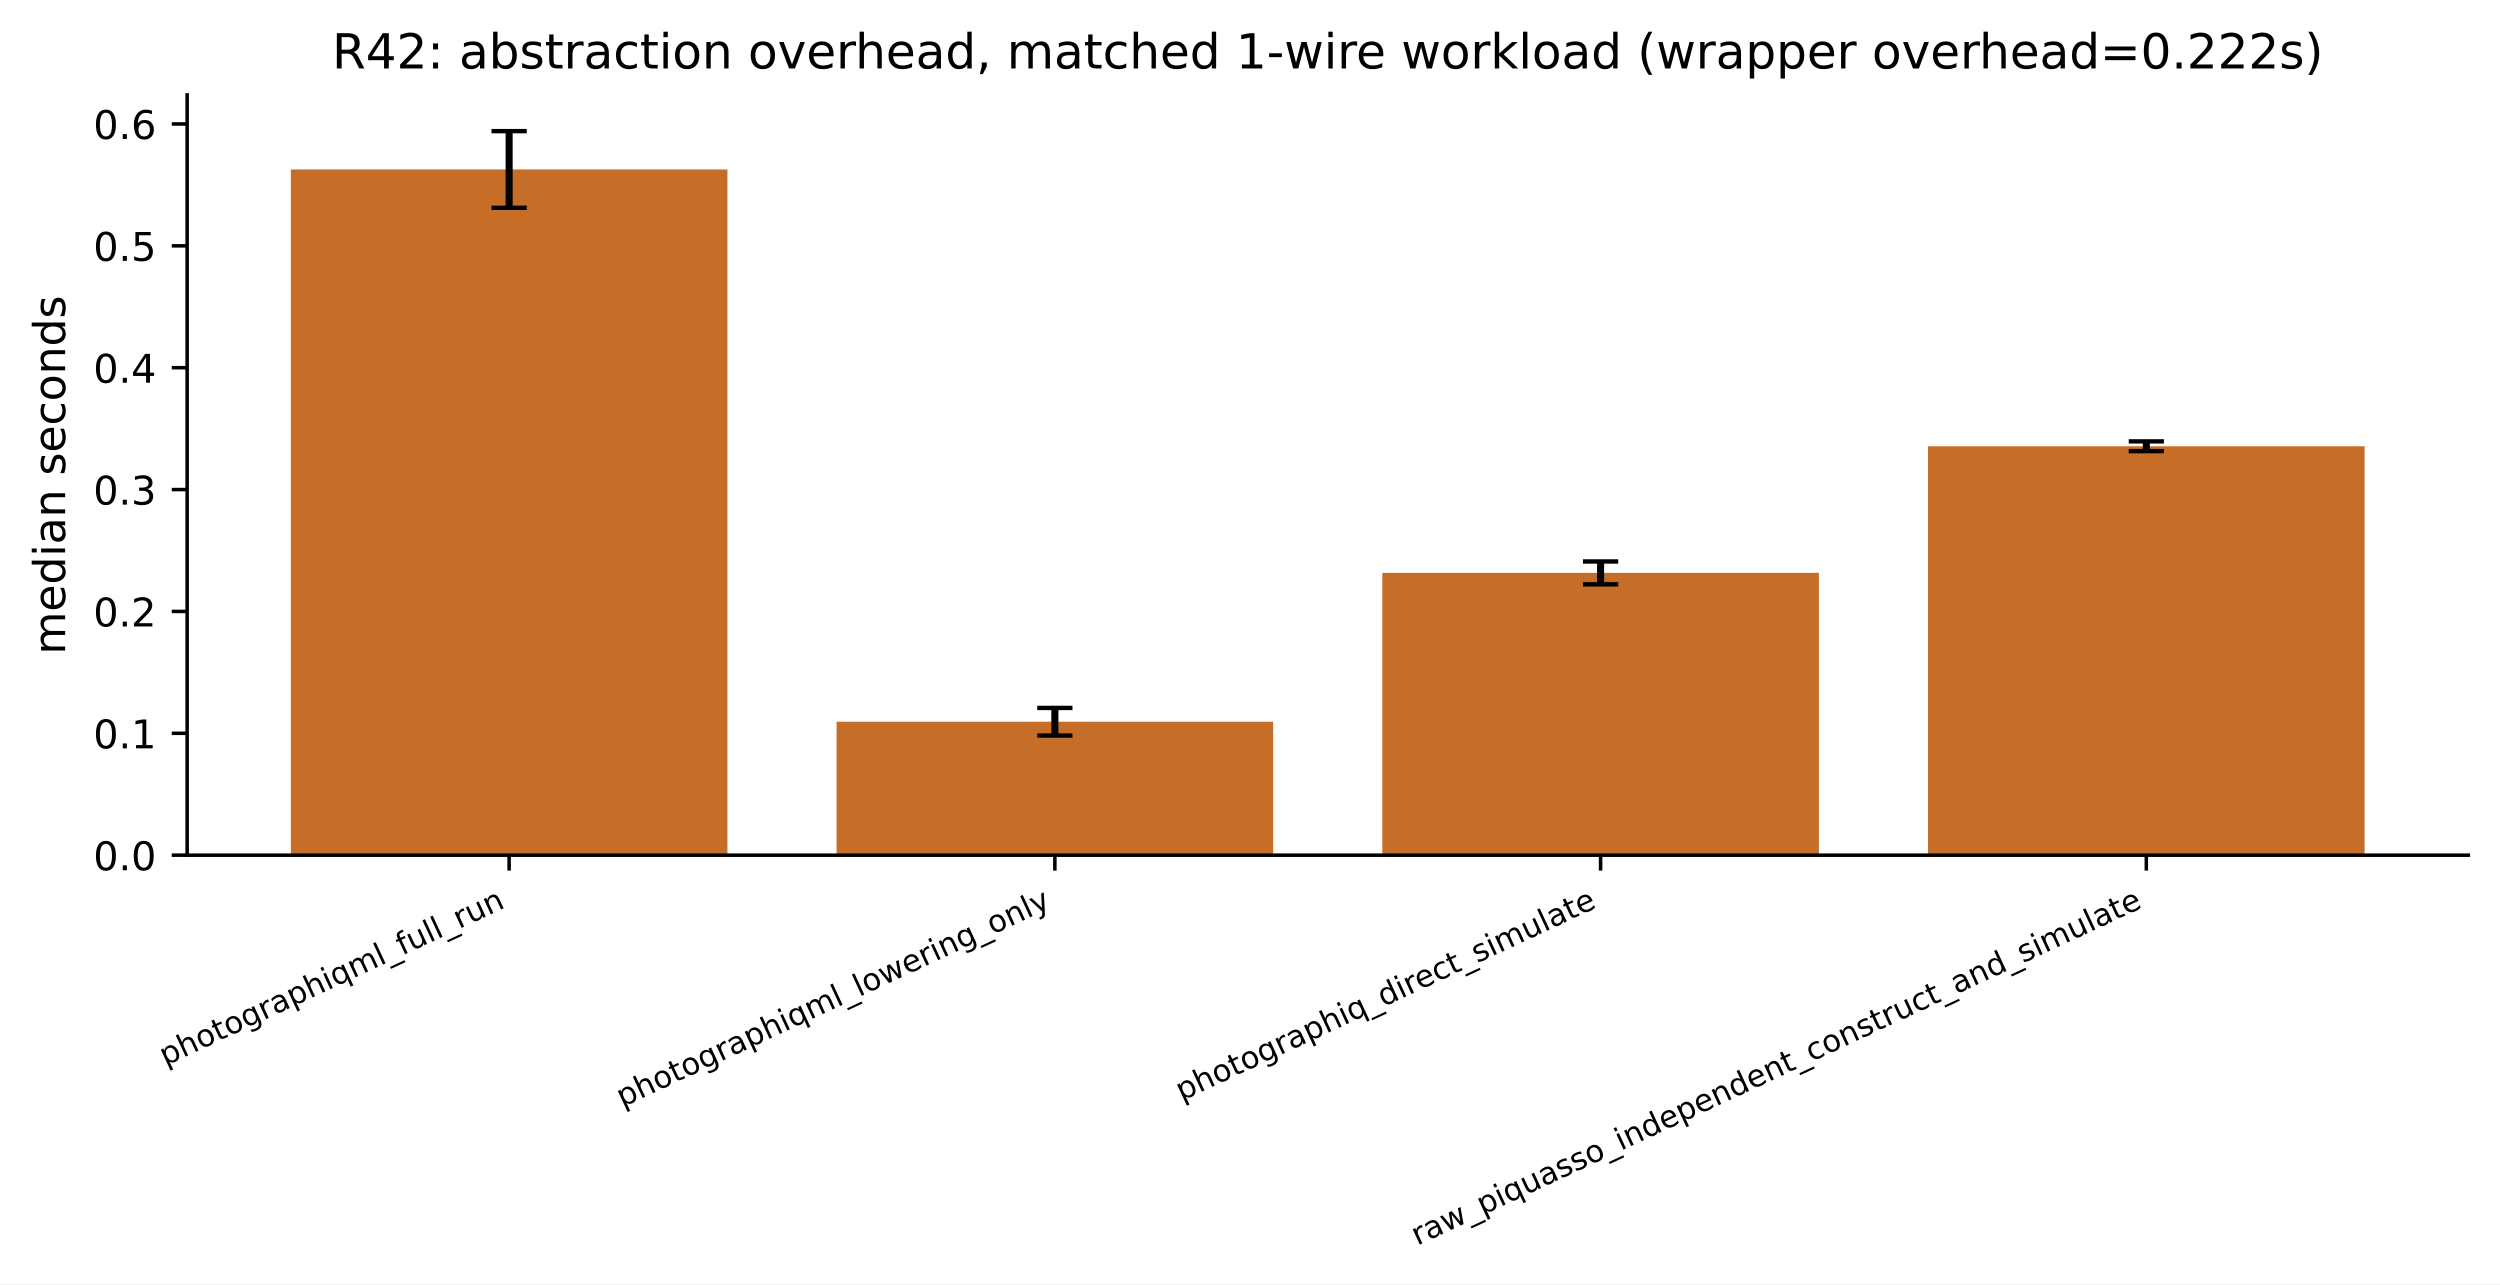
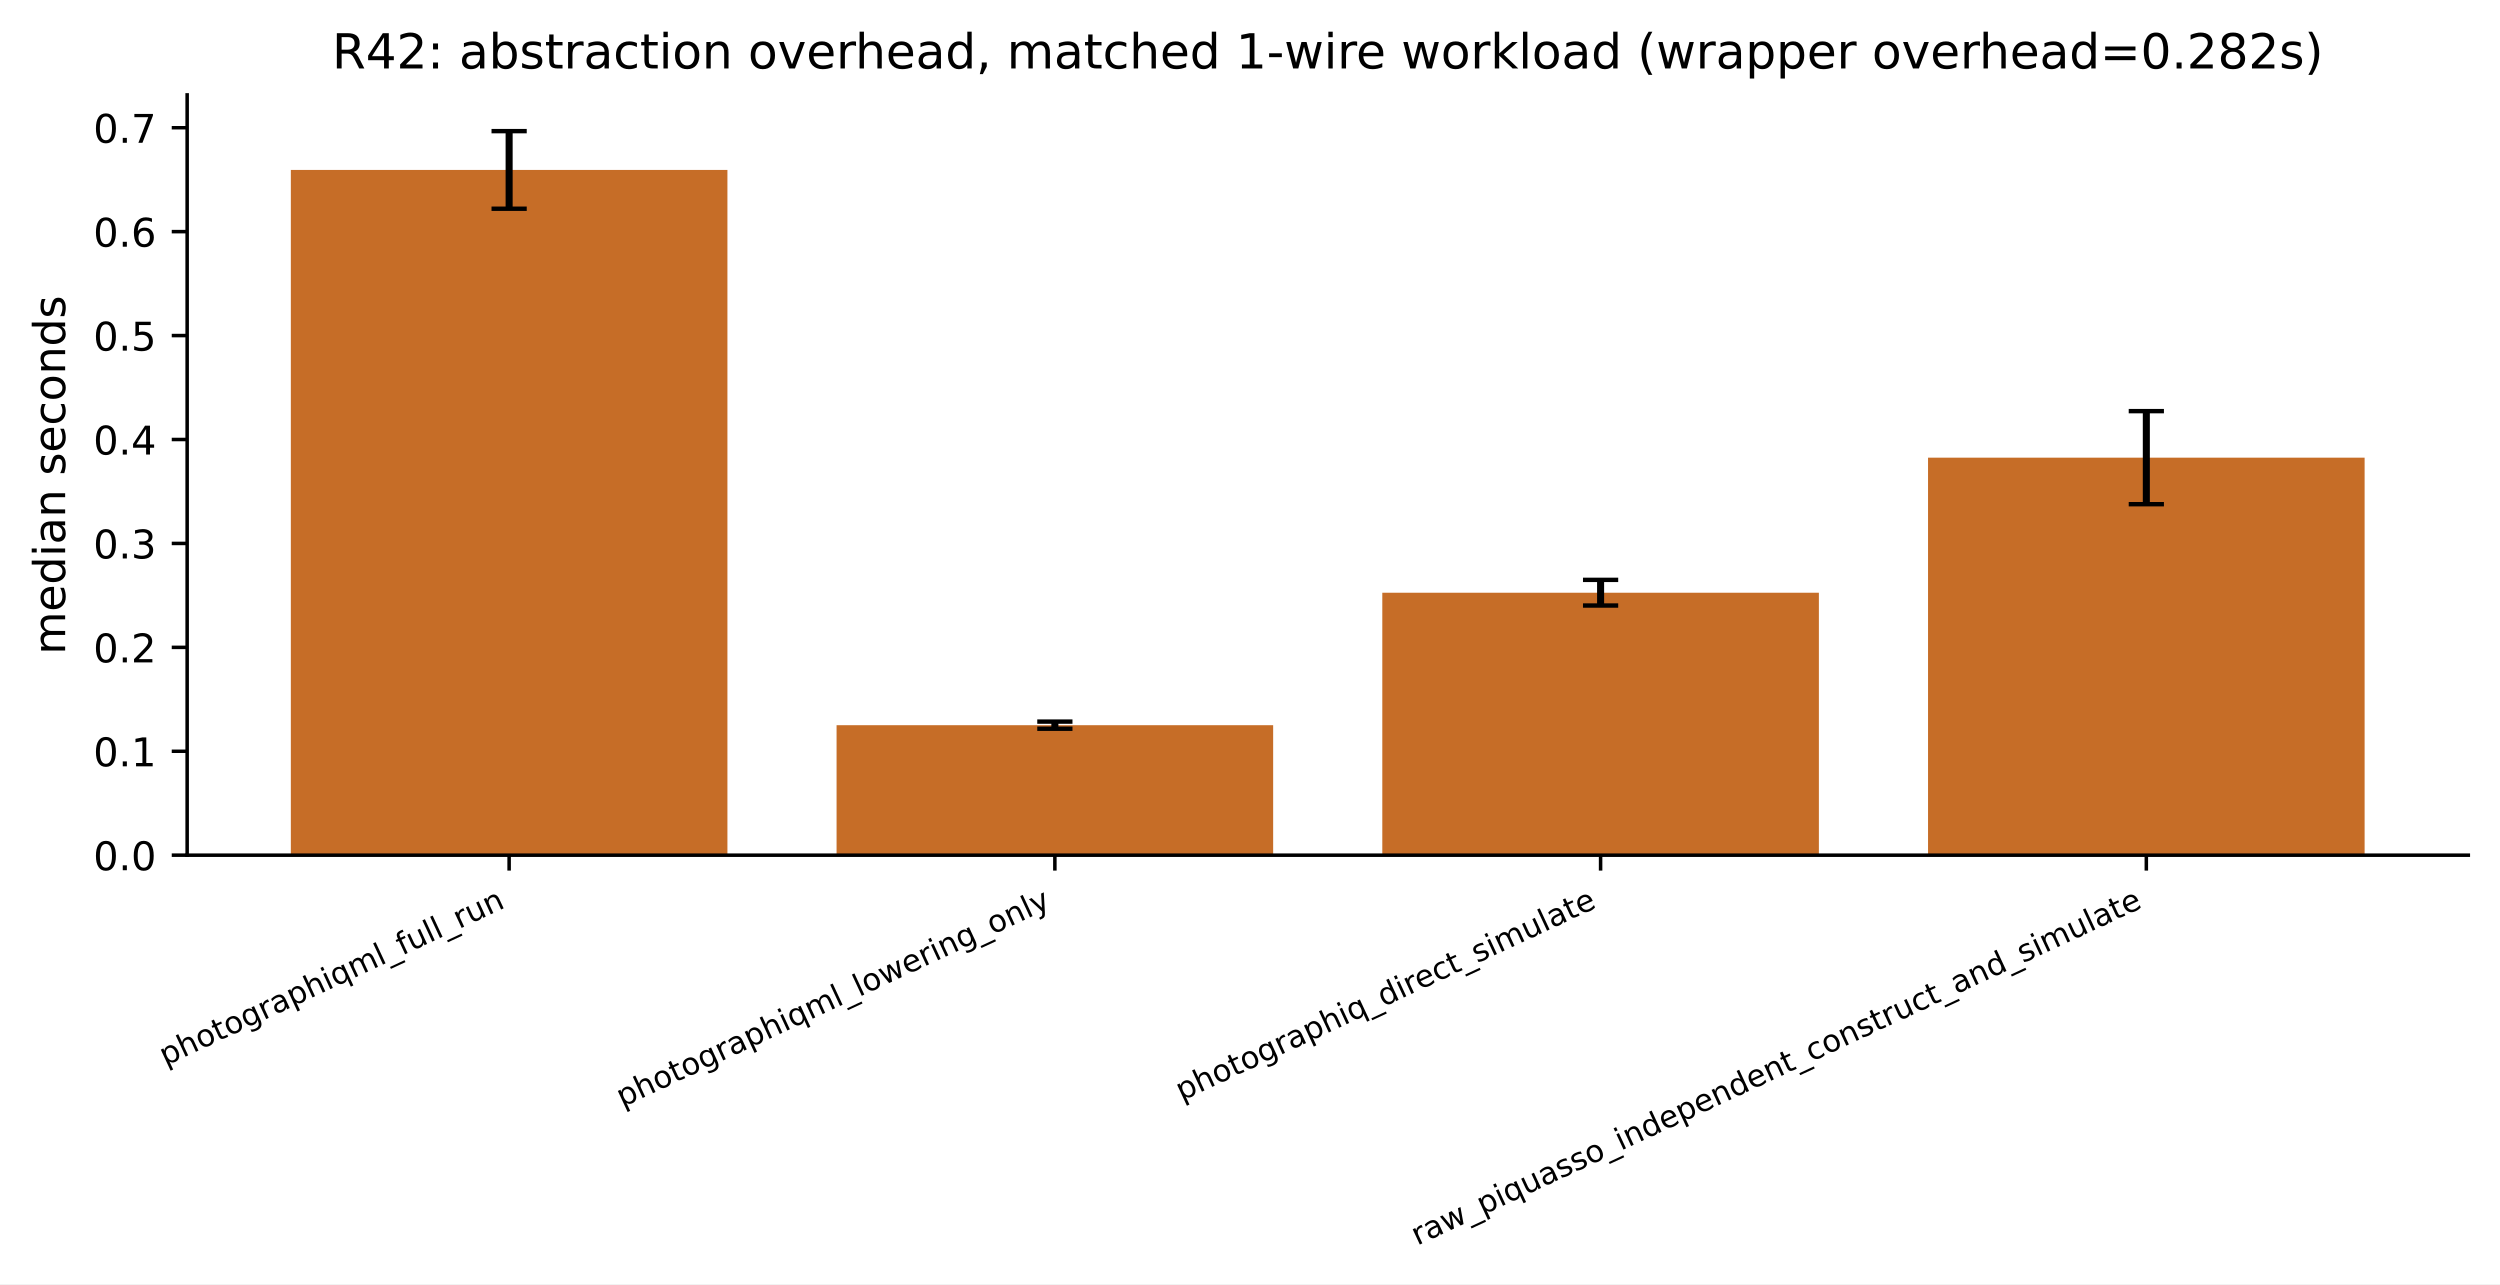
<svg xmlns="http://www.w3.org/2000/svg" xmlns:xlink="http://www.w3.org/1999/xlink" width="567.911pt" height="291.706pt" viewBox="0 0 567.911 291.706" version="1.1">
  <defs>
    <style type="text/css">*{stroke-linejoin: round; stroke-linecap: butt}</style>
  </defs>
  <g id="figure_1">
    <g id="patch_1">
      <path d="M 0 291.706  L 567.911 291.706  L 567.911 0  L 0 0  z " style="fill: #ffffff" />
    </g>
    <g id="axes_1">
      <g id="patch_2">
        <path d="M 42.514 194.268  L 560.711 194.268  L 560.711 21.558  L 42.514 21.558  z " style="fill: #ffffff" />
      </g>
      <g id="patch_3">
-         <path d="M 66.068 194.268  L 165.245 194.268  L 165.245 38.496  L 66.068 38.496  z " clip-path="url(#p915b43f96d)" style="fill: #c66d27" />
+         <path d="M 66.068 194.268  L 165.245 194.268  L 165.245 38.596  L 66.068 38.596  z " clip-path="url(#p6a45925ca5)" style="fill: #c66d27" />
      </g>
      <g id="patch_4">
-         <path d="M 190.039 194.268  L 289.215 194.268  L 289.215 163.952  L 190.039 163.952  z " clip-path="url(#p915b43f96d)" style="fill: #c66d27" />
+         <path d="M 190.039 194.268  L 289.215 194.268  L 289.215 164.736  L 190.039 164.736  z " clip-path="url(#p6a45925ca5)" style="fill: #c66d27" />
      </g>
      <g id="patch_5">
-         <path d="M 314.009 194.268  L 413.186 194.268  L 413.186 130.142  L 314.009 130.142  z " clip-path="url(#p915b43f96d)" style="fill: #c66d27" />
+         <path d="M 314.009 194.268  L 413.186 194.268  L 413.186 134.643  L 314.009 134.643  z " clip-path="url(#p6a45925ca5)" style="fill: #c66d27" />
      </g>
      <g id="patch_6">
-         <path d="M 437.98 194.268  L 537.157 194.268  L 537.157 101.376  L 437.98 101.376  z " clip-path="url(#p915b43f96d)" style="fill: #c66d27" />
+         <path d="M 437.98 194.268  L 537.157 194.268  L 537.157 103.967  L 437.98 103.967  z " clip-path="url(#p6a45925ca5)" style="fill: #c66d27" />
      </g>
      <g id="matplotlib.axis_1">
        <g id="xtick_1">
          <g id="line2d_1">
            <defs>
-               <path id="mba69246005" d="M 0 0  L 0 3.5  " style="stroke: #000000; stroke-width: 0.8" />
+               <path id="m16689166cb" d="M 0 0  L 0 3.5  " style="stroke: #000000; stroke-width: 0.8" />
            </defs>
            <g>
-               <use xlink:href="#mba69246005" x="115.656" y="194.268" style="stroke: #000000; stroke-width: 0.8" />
+               <use xlink:href="#m16689166cb" x="115.656" y="194.268" style="stroke: #000000; stroke-width: 0.8" />
            </g>
          </g>
          <g id="text_1">
            <g transform="translate(37.57074 242.1689) rotate(-25) scale(0.07 -0.07)">
              <defs>
                <path id="DejaVuSans-53" d="M 1159 525  L 1159 -1331  L 581 -1331  L 581 3500  L 1159 3500  L 1159 2969  Q 1341 3281 1617 3432  Q 1894 3584 2278 3584  Q 2916 3584 3314 3078  Q 3713 2572 3713 1747  Q 3713 922 3314 415  Q 2916 -91 2278 -91  Q 1894 -91 1617 61  Q 1341 213 1159 525  z M 3116 1747  Q 3116 2381 2855 2742  Q 2594 3103 2138 3103  Q 1681 3103 1420 2742  Q 1159 2381 1159 1747  Q 1159 1113 1420 752  Q 1681 391 2138 391  Q 2594 391 2855 752  Q 3116 1113 3116 1747  z " transform="scale(0.015625)" />
                <path id="DejaVuSans-4b" d="M 3513 2113  L 3513 0  L 2938 0  L 2938 2094  Q 2938 2591 2744 2837  Q 2550 3084 2163 3084  Q 1697 3084 1428 2787  Q 1159 2491 1159 1978  L 1159 0  L 581 0  L 581 4863  L 1159 4863  L 1159 2956  Q 1366 3272 1645 3428  Q 1925 3584 2291 3584  Q 2894 3584 3203 3211  Q 3513 2838 3513 2113  z " transform="scale(0.015625)" />
                <path id="DejaVuSans-52" d="M 1959 3097  Q 1497 3097 1228 2736  Q 959 2375 959 1747  Q 959 1119 1226 758  Q 1494 397 1959 397  Q 2419 397 2687 759  Q 2956 1122 2956 1747  Q 2956 2369 2687 2733  Q 2419 3097 1959 3097  z M 1959 3584  Q 2709 3584 3137 3096  Q 3566 2609 3566 1747  Q 3566 888 3137 398  Q 2709 -91 1959 -91  Q 1206 -91 779 398  Q 353 888 353 1747  Q 353 2609 779 3096  Q 1206 3584 1959 3584  z " transform="scale(0.015625)" />
                <path id="DejaVuSans-57" d="M 1172 4494  L 1172 3500  L 2356 3500  L 2356 3053  L 1172 3053  L 1172 1153  Q 1172 725 1289 603  Q 1406 481 1766 481  L 2356 481  L 2356 0  L 1766 0  Q 1100 0 847 248  Q 594 497 594 1153  L 594 3053  L 172 3053  L 172 3500  L 594 3500  L 594 4494  L 1172 4494  z " transform="scale(0.015625)" />
                <path id="DejaVuSans-4a" d="M 2906 1791  Q 2906 2416 2648 2759  Q 2391 3103 1925 3103  Q 1463 3103 1205 2759  Q 947 2416 947 1791  Q 947 1169 1205 825  Q 1463 481 1925 481  Q 2391 481 2648 825  Q 2906 1169 2906 1791  z M 3481 434  Q 3481 -459 3084 -895  Q 2688 -1331 1869 -1331  Q 1566 -1331 1297 -1286  Q 1028 -1241 775 -1147  L 775 -588  Q 1028 -725 1275 -790  Q 1522 -856 1778 -856  Q 2344 -856 2625 -561  Q 2906 -266 2906 331  L 2906 616  Q 2728 306 2450 153  Q 2172 0 1784 0  Q 1141 0 747 490  Q 353 981 353 1791  Q 353 2603 747 3093  Q 1141 3584 1784 3584  Q 2172 3584 2450 3431  Q 2728 3278 2906 2969  L 2906 3500  L 3481 3500  L 3481 434  z " transform="scale(0.015625)" />
                <path id="DejaVuSans-55" d="M 2631 2963  Q 2534 3019 2420 3045  Q 2306 3072 2169 3072  Q 1681 3072 1420 2755  Q 1159 2438 1159 1844  L 1159 0  L 581 0  L 581 3500  L 1159 3500  L 1159 2956  Q 1341 3275 1631 3429  Q 1922 3584 2338 3584  Q 2397 3584 2469 3576  Q 2541 3569 2628 3553  L 2631 2963  z " transform="scale(0.015625)" />
                <path id="DejaVuSans-44" d="M 2194 1759  Q 1497 1759 1228 1600  Q 959 1441 959 1056  Q 959 750 1161 570  Q 1363 391 1709 391  Q 2188 391 2477 730  Q 2766 1069 2766 1631  L 2766 1759  L 2194 1759  z M 3341 1997  L 3341 0  L 2766 0  L 2766 531  Q 2569 213 2275 61  Q 1981 -91 1556 -91  Q 1019 -91 701 211  Q 384 513 384 1019  Q 384 1609 779 1909  Q 1175 2209 1959 2209  L 2766 2209  L 2766 2266  Q 2766 2663 2505 2880  Q 2244 3097 1772 3097  Q 1472 3097 1187 3025  Q 903 2953 641 2809  L 641 3341  Q 956 3463 1253 3523  Q 1550 3584 1831 3584  Q 2591 3584 2966 3190  Q 3341 2797 3341 1997  z " transform="scale(0.015625)" />
                <path id="DejaVuSans-4c" d="M 603 3500  L 1178 3500  L 1178 0  L 603 0  L 603 3500  z M 603 4863  L 1178 4863  L 1178 4134  L 603 4134  L 603 4863  z " transform="scale(0.015625)" />
                <path id="DejaVuSans-54" d="M 947 1747  Q 947 1113 1208 752  Q 1469 391 1925 391  Q 2381 391 2643 752  Q 2906 1113 2906 1747  Q 2906 2381 2643 2742  Q 2381 3103 1925 3103  Q 1469 3103 1208 2742  Q 947 2381 947 1747  z M 2906 525  Q 2725 213 2448 61  Q 2172 -91 1784 -91  Q 1150 -91 751 415  Q 353 922 353 1747  Q 353 2572 751 3078  Q 1150 3584 1784 3584  Q 2172 3584 2448 3432  Q 2725 3281 2906 2969  L 2906 3500  L 3481 3500  L 3481 -1331  L 2906 -1331  L 2906 525  z " transform="scale(0.015625)" />
                <path id="DejaVuSans-50" d="M 3328 2828  Q 3544 3216 3844 3400  Q 4144 3584 4550 3584  Q 5097 3584 5394 3201  Q 5691 2819 5691 2113  L 5691 0  L 5113 0  L 5113 2094  Q 5113 2597 4934 2840  Q 4756 3084 4391 3084  Q 3944 3084 3684 2787  Q 3425 2491 3425 1978  L 3425 0  L 2847 0  L 2847 2094  Q 2847 2600 2669 2842  Q 2491 3084 2119 3084  Q 1678 3084 1418 2786  Q 1159 2488 1159 1978  L 1159 0  L 581 0  L 581 3500  L 1159 3500  L 1159 2956  Q 1356 3278 1631 3431  Q 1906 3584 2284 3584  Q 2666 3584 2933 3390  Q 3200 3197 3328 2828  z " transform="scale(0.015625)" />
                <path id="DejaVuSans-4f" d="M 603 4863  L 1178 4863  L 1178 0  L 603 0  L 603 4863  z " transform="scale(0.015625)" />
                <path id="DejaVuSans-42" d="M 3263 -1063  L 3263 -1509  L -63 -1509  L -63 -1063  L 3263 -1063  z " transform="scale(0.015625)" />
                <path id="DejaVuSans-49" d="M 2375 4863  L 2375 4384  L 1825 4384  Q 1516 4384 1395 4259  Q 1275 4134 1275 3809  L 1275 3500  L 2222 3500  L 2222 3053  L 1275 3053  L 1275 0  L 697 0  L 697 3053  L 147 3053  L 147 3500  L 697 3500  L 697 3744  Q 697 4328 969 4595  Q 1241 4863 1831 4863  L 2375 4863  z " transform="scale(0.015625)" />
                <path id="DejaVuSans-58" d="M 544 1381  L 544 3500  L 1119 3500  L 1119 1403  Q 1119 906 1312 657  Q 1506 409 1894 409  Q 2359 409 2629 706  Q 2900 1003 2900 1516  L 2900 3500  L 3475 3500  L 3475 0  L 2900 0  L 2900 538  Q 2691 219 2414 64  Q 2138 -91 1772 -91  Q 1169 -91 856 284  Q 544 659 544 1381  z M 1991 3584  L 1991 3584  z " transform="scale(0.015625)" />
                <path id="DejaVuSans-51" d="M 3513 2113  L 3513 0  L 2938 0  L 2938 2094  Q 2938 2591 2744 2837  Q 2550 3084 2163 3084  Q 1697 3084 1428 2787  Q 1159 2491 1159 1978  L 1159 0  L 581 0  L 581 3500  L 1159 3500  L 1159 2956  Q 1366 3272 1645 3428  Q 1925 3584 2291 3584  Q 2894 3584 3203 3211  Q 3513 2838 3513 2113  z " transform="scale(0.015625)" />
              </defs>
              <use xlink:href="#DejaVuSans-53" />
              <use xlink:href="#DejaVuSans-4b" transform="translate(63.48438 0)" />
              <use xlink:href="#DejaVuSans-52" transform="translate(126.8594 0)" />
              <use xlink:href="#DejaVuSans-57" transform="translate(188.0469 0)" />
              <use xlink:href="#DejaVuSans-52" transform="translate(227.25 0)" />
              <use xlink:href="#DejaVuSans-4a" transform="translate(288.4375 0)" />
              <use xlink:href="#DejaVuSans-55" transform="translate(351.9219 0)" />
              <use xlink:href="#DejaVuSans-44" transform="translate(393.0312 0)" />
              <use xlink:href="#DejaVuSans-53" transform="translate(454.3125 0)" />
              <use xlink:href="#DejaVuSans-4b" transform="translate(517.7969 0)" />
              <use xlink:href="#DejaVuSans-4c" transform="translate(581.1719 0)" />
              <use xlink:href="#DejaVuSans-54" transform="translate(608.9531 0)" />
              <use xlink:href="#DejaVuSans-50" transform="translate(672.4375 0)" />
              <use xlink:href="#DejaVuSans-4f" transform="translate(769.8438 0)" />
              <use xlink:href="#DejaVuSans-42" transform="translate(797.625 0)" />
              <use xlink:href="#DejaVuSans-49" transform="translate(847.625 0)" />
              <use xlink:href="#DejaVuSans-58" transform="translate(882.8281 0)" />
              <use xlink:href="#DejaVuSans-4f" transform="translate(946.2031 0)" />
              <use xlink:href="#DejaVuSans-4f" transform="translate(973.9844 0)" />
              <use xlink:href="#DejaVuSans-42" transform="translate(1001.766 0)" />
              <use xlink:href="#DejaVuSans-55" transform="translate(1051.766 0)" />
              <use xlink:href="#DejaVuSans-58" transform="translate(1092.875 0)" />
              <use xlink:href="#DejaVuSans-51" transform="translate(1156.25 0)" />
            </g>
          </g>
        </g>
        <g id="xtick_2">
          <g id="line2d_2">
            <g>
-               <use xlink:href="#mba69246005" x="239.627" y="194.268" style="stroke: #000000; stroke-width: 0.8" />
+               <use xlink:href="#m16689166cb" x="239.627" y="194.268" style="stroke: #000000; stroke-width: 0.8" />
            </g>
          </g>
          <g id="text_2">
            <g transform="translate(141.3948 251.5634) rotate(-25) scale(0.07 -0.07)">
              <defs>
                <path id="DejaVuSans-5a" d="M 269 3500  L 844 3500  L 1563 769  L 2278 3500  L 2956 3500  L 3675 769  L 4391 3500  L 4966 3500  L 4050 0  L 3372 0  L 2619 2869  L 1863 0  L 1184 0  L 269 3500  z " transform="scale(0.015625)" />
                <path id="DejaVuSans-48" d="M 3597 1894  L 3597 1613  L 953 1613  Q 991 1019 1311 708  Q 1631 397 2203 397  Q 2534 397 2845 478  Q 3156 559 3463 722  L 3463 178  Q 3153 47 2828 -22  Q 2503 -91 2169 -91  Q 1331 -91 842 396  Q 353 884 353 1716  Q 353 2575 817 3079  Q 1281 3584 2069 3584  Q 2775 3584 3186 3129  Q 3597 2675 3597 1894  z M 3022 2063  Q 3016 2534 2758 2815  Q 2500 3097 2075 3097  Q 1594 3097 1305 2825  Q 1016 2553 972 2059  L 3022 2063  z " transform="scale(0.015625)" />
                <path id="DejaVuSans-5c" d="M 2059 -325  Q 1816 -950 1584 -1140  Q 1353 -1331 966 -1331  L 506 -1331  L 506 -850  L 844 -850  Q 1081 -850 1212 -737  Q 1344 -625 1503 -206  L 1606 56  L 191 3500  L 800 3500  L 1894 763  L 2988 3500  L 3597 3500  L 2059 -325  z " transform="scale(0.015625)" />
              </defs>
              <use xlink:href="#DejaVuSans-53" />
              <use xlink:href="#DejaVuSans-4b" transform="translate(63.48438 0)" />
              <use xlink:href="#DejaVuSans-52" transform="translate(126.8594 0)" />
              <use xlink:href="#DejaVuSans-57" transform="translate(188.0469 0)" />
              <use xlink:href="#DejaVuSans-52" transform="translate(227.25 0)" />
              <use xlink:href="#DejaVuSans-4a" transform="translate(288.4375 0)" />
              <use xlink:href="#DejaVuSans-55" transform="translate(351.9219 0)" />
              <use xlink:href="#DejaVuSans-44" transform="translate(393.0312 0)" />
              <use xlink:href="#DejaVuSans-53" transform="translate(454.3125 0)" />
              <use xlink:href="#DejaVuSans-4b" transform="translate(517.7969 0)" />
              <use xlink:href="#DejaVuSans-4c" transform="translate(581.1719 0)" />
              <use xlink:href="#DejaVuSans-54" transform="translate(608.9531 0)" />
              <use xlink:href="#DejaVuSans-50" transform="translate(672.4375 0)" />
              <use xlink:href="#DejaVuSans-4f" transform="translate(769.8438 0)" />
              <use xlink:href="#DejaVuSans-42" transform="translate(797.625 0)" />
              <use xlink:href="#DejaVuSans-4f" transform="translate(847.625 0)" />
              <use xlink:href="#DejaVuSans-52" transform="translate(875.4062 0)" />
              <use xlink:href="#DejaVuSans-5a" transform="translate(936.5938 0)" />
              <use xlink:href="#DejaVuSans-48" transform="translate(1018.375 0)" />
              <use xlink:href="#DejaVuSans-55" transform="translate(1079.906 0)" />
              <use xlink:href="#DejaVuSans-4c" transform="translate(1121.016 0)" />
              <use xlink:href="#DejaVuSans-51" transform="translate(1148.797 0)" />
              <use xlink:href="#DejaVuSans-4a" transform="translate(1212.172 0)" />
              <use xlink:href="#DejaVuSans-42" transform="translate(1275.656 0)" />
              <use xlink:href="#DejaVuSans-52" transform="translate(1325.656 0)" />
              <use xlink:href="#DejaVuSans-51" transform="translate(1386.844 0)" />
              <use xlink:href="#DejaVuSans-4f" transform="translate(1450.219 0)" />
              <use xlink:href="#DejaVuSans-5c" transform="translate(1478 0)" />
            </g>
          </g>
        </g>
        <g id="xtick_3">
          <g id="line2d_3">
            <g>
-               <use xlink:href="#mba69246005" x="363.598" y="194.268" style="stroke: #000000; stroke-width: 0.8" />
+               <use xlink:href="#m16689166cb" x="363.598" y="194.268" style="stroke: #000000; stroke-width: 0.8" />
            </g>
          </g>
          <g id="text_3">
            <g transform="translate(268.4365 250.1314) rotate(-25) scale(0.07 -0.07)">
              <defs>
                <path id="DejaVuSans-47" d="M 2906 2969  L 2906 4863  L 3481 4863  L 3481 0  L 2906 0  L 2906 525  Q 2725 213 2448 61  Q 2172 -91 1784 -91  Q 1150 -91 751 415  Q 353 922 353 1747  Q 353 2572 751 3078  Q 1150 3584 1784 3584  Q 2172 3584 2448 3432  Q 2725 3281 2906 2969  z M 947 1747  Q 947 1113 1208 752  Q 1469 391 1925 391  Q 2381 391 2643 752  Q 2906 1113 2906 1747  Q 2906 2381 2643 2742  Q 2381 3103 1925 3103  Q 1469 3103 1208 2742  Q 947 2381 947 1747  z " transform="scale(0.015625)" />
                <path id="DejaVuSans-46" d="M 3122 3366  L 3122 2828  Q 2878 2963 2633 3030  Q 2388 3097 2138 3097  Q 1578 3097 1268 2742  Q 959 2388 959 1747  Q 959 1106 1268 751  Q 1578 397 2138 397  Q 2388 397 2633 464  Q 2878 531 3122 666  L 3122 134  Q 2881 22 2623 -34  Q 2366 -91 2075 -91  Q 1284 -91 818 406  Q 353 903 353 1747  Q 353 2603 823 3093  Q 1294 3584 2113 3584  Q 2378 3584 2631 3529  Q 2884 3475 3122 3366  z " transform="scale(0.015625)" />
                <path id="DejaVuSans-56" d="M 2834 3397  L 2834 2853  Q 2591 2978 2328 3040  Q 2066 3103 1784 3103  Q 1356 3103 1142 2972  Q 928 2841 928 2578  Q 928 2378 1081 2264  Q 1234 2150 1697 2047  L 1894 2003  Q 2506 1872 2764 1633  Q 3022 1394 3022 966  Q 3022 478 2636 193  Q 2250 -91 1575 -91  Q 1294 -91 989 -36  Q 684 19 347 128  L 347 722  Q 666 556 975 473  Q 1284 391 1588 391  Q 1994 391 2212 530  Q 2431 669 2431 922  Q 2431 1156 2273 1281  Q 2116 1406 1581 1522  L 1381 1569  Q 847 1681 609 1914  Q 372 2147 372 2553  Q 372 3047 722 3315  Q 1072 3584 1716 3584  Q 2034 3584 2315 3537  Q 2597 3491 2834 3397  z " transform="scale(0.015625)" />
              </defs>
              <use xlink:href="#DejaVuSans-53" />
              <use xlink:href="#DejaVuSans-4b" transform="translate(63.48438 0)" />
              <use xlink:href="#DejaVuSans-52" transform="translate(126.8594 0)" />
              <use xlink:href="#DejaVuSans-57" transform="translate(188.0469 0)" />
              <use xlink:href="#DejaVuSans-52" transform="translate(227.25 0)" />
              <use xlink:href="#DejaVuSans-4a" transform="translate(288.4375 0)" />
              <use xlink:href="#DejaVuSans-55" transform="translate(351.9219 0)" />
              <use xlink:href="#DejaVuSans-44" transform="translate(393.0312 0)" />
              <use xlink:href="#DejaVuSans-53" transform="translate(454.3125 0)" />
              <use xlink:href="#DejaVuSans-4b" transform="translate(517.7969 0)" />
              <use xlink:href="#DejaVuSans-4c" transform="translate(581.1719 0)" />
              <use xlink:href="#DejaVuSans-54" transform="translate(608.9531 0)" />
              <use xlink:href="#DejaVuSans-42" transform="translate(672.4375 0)" />
              <use xlink:href="#DejaVuSans-47" transform="translate(722.4375 0)" />
              <use xlink:href="#DejaVuSans-4c" transform="translate(785.9219 0)" />
              <use xlink:href="#DejaVuSans-55" transform="translate(813.7031 0)" />
              <use xlink:href="#DejaVuSans-48" transform="translate(852.6094 0)" />
              <use xlink:href="#DejaVuSans-46" transform="translate(914.1406 0)" />
              <use xlink:href="#DejaVuSans-57" transform="translate(969.125 0)" />
              <use xlink:href="#DejaVuSans-42" transform="translate(1008.328 0)" />
              <use xlink:href="#DejaVuSans-56" transform="translate(1058.328 0)" />
              <use xlink:href="#DejaVuSans-4c" transform="translate(1110.422 0)" />
              <use xlink:href="#DejaVuSans-50" transform="translate(1138.203 0)" />
              <use xlink:href="#DejaVuSans-58" transform="translate(1235.609 0)" />
              <use xlink:href="#DejaVuSans-4f" transform="translate(1298.984 0)" />
              <use xlink:href="#DejaVuSans-44" transform="translate(1326.766 0)" />
              <use xlink:href="#DejaVuSans-57" transform="translate(1388.047 0)" />
              <use xlink:href="#DejaVuSans-48" transform="translate(1427.25 0)" />
            </g>
          </g>
        </g>
        <g id="xtick_4">
          <g id="line2d_4">
            <g>
-               <use xlink:href="#mba69246005" x="487.569" y="194.268" style="stroke: #000000; stroke-width: 0.8" />
+               <use xlink:href="#m16689166cb" x="487.569" y="194.268" style="stroke: #000000; stroke-width: 0.8" />
            </g>
          </g>
          <g id="text_4">
            <g transform="translate(321.9594 282.9818) rotate(-25) scale(0.07 -0.07)">
              <use xlink:href="#DejaVuSans-55" />
              <use xlink:href="#DejaVuSans-44" transform="translate(41.10938 0)" />
              <use xlink:href="#DejaVuSans-5a" transform="translate(102.3906 0)" />
              <use xlink:href="#DejaVuSans-42" transform="translate(184.1719 0)" />
              <use xlink:href="#DejaVuSans-53" transform="translate(234.1719 0)" />
              <use xlink:href="#DejaVuSans-4c" transform="translate(297.6562 0)" />
              <use xlink:href="#DejaVuSans-54" transform="translate(325.4375 0)" />
              <use xlink:href="#DejaVuSans-58" transform="translate(388.9219 0)" />
              <use xlink:href="#DejaVuSans-44" transform="translate(452.2969 0)" />
              <use xlink:href="#DejaVuSans-56" transform="translate(513.5781 0)" />
              <use xlink:href="#DejaVuSans-56" transform="translate(565.6719 0)" />
              <use xlink:href="#DejaVuSans-52" transform="translate(617.7656 0)" />
              <use xlink:href="#DejaVuSans-42" transform="translate(678.9531 0)" />
              <use xlink:href="#DejaVuSans-4c" transform="translate(728.9531 0)" />
              <use xlink:href="#DejaVuSans-51" transform="translate(756.7344 0)" />
              <use xlink:href="#DejaVuSans-47" transform="translate(820.1094 0)" />
              <use xlink:href="#DejaVuSans-48" transform="translate(883.5938 0)" />
              <use xlink:href="#DejaVuSans-53" transform="translate(945.125 0)" />
              <use xlink:href="#DejaVuSans-48" transform="translate(1008.609 0)" />
              <use xlink:href="#DejaVuSans-51" transform="translate(1070.141 0)" />
              <use xlink:href="#DejaVuSans-47" transform="translate(1133.516 0)" />
              <use xlink:href="#DejaVuSans-48" transform="translate(1197 0)" />
              <use xlink:href="#DejaVuSans-51" transform="translate(1258.531 0)" />
              <use xlink:href="#DejaVuSans-57" transform="translate(1321.906 0)" />
              <use xlink:href="#DejaVuSans-42" transform="translate(1361.109 0)" />
              <use xlink:href="#DejaVuSans-46" transform="translate(1411.109 0)" />
              <use xlink:href="#DejaVuSans-52" transform="translate(1466.094 0)" />
              <use xlink:href="#DejaVuSans-51" transform="translate(1527.281 0)" />
              <use xlink:href="#DejaVuSans-56" transform="translate(1590.656 0)" />
              <use xlink:href="#DejaVuSans-57" transform="translate(1642.75 0)" />
              <use xlink:href="#DejaVuSans-55" transform="translate(1681.953 0)" />
              <use xlink:href="#DejaVuSans-58" transform="translate(1723.062 0)" />
              <use xlink:href="#DejaVuSans-46" transform="translate(1786.438 0)" />
              <use xlink:href="#DejaVuSans-57" transform="translate(1841.422 0)" />
              <use xlink:href="#DejaVuSans-42" transform="translate(1880.625 0)" />
              <use xlink:href="#DejaVuSans-44" transform="translate(1930.625 0)" />
              <use xlink:href="#DejaVuSans-51" transform="translate(1991.906 0)" />
              <use xlink:href="#DejaVuSans-47" transform="translate(2055.281 0)" />
              <use xlink:href="#DejaVuSans-42" transform="translate(2118.766 0)" />
              <use xlink:href="#DejaVuSans-56" transform="translate(2168.766 0)" />
              <use xlink:href="#DejaVuSans-4c" transform="translate(2220.859 0)" />
              <use xlink:href="#DejaVuSans-50" transform="translate(2248.641 0)" />
              <use xlink:href="#DejaVuSans-58" transform="translate(2346.047 0)" />
              <use xlink:href="#DejaVuSans-4f" transform="translate(2409.422 0)" />
              <use xlink:href="#DejaVuSans-44" transform="translate(2437.203 0)" />
              <use xlink:href="#DejaVuSans-57" transform="translate(2498.484 0)" />
              <use xlink:href="#DejaVuSans-48" transform="translate(2537.688 0)" />
            </g>
          </g>
        </g>
      </g>
      <g id="matplotlib.axis_2">
        <g id="ytick_1">
          <g id="line2d_5">
            <defs>
-               <path id="m4e6709862b" d="M 0 0  L -3.5 0  " style="stroke: #000000; stroke-width: 0.8" />
+               <path id="m2beb431090" d="M 0 0  L -3.5 0  " style="stroke: #000000; stroke-width: 0.8" />
            </defs>
            <g>
-               <use xlink:href="#m4e6709862b" x="42.514" y="194.268" style="stroke: #000000; stroke-width: 0.8" />
+               <use xlink:href="#m2beb431090" x="42.514" y="194.268" style="stroke: #000000; stroke-width: 0.8" />
            </g>
          </g>
          <g id="text_5">
            <g transform="translate(21.20078 197.6867) scale(0.09 -0.09)">
              <defs>
                <path id="DejaVuSans-13" d="M 2034 4250  Q 1547 4250 1301 3770  Q 1056 3291 1056 2328  Q 1056 1369 1301 889  Q 1547 409 2034 409  Q 2525 409 2770 889  Q 3016 1369 3016 2328  Q 3016 3291 2770 3770  Q 2525 4250 2034 4250  z M 2034 4750  Q 2819 4750 3233 4129  Q 3647 3509 3647 2328  Q 3647 1150 3233 529  Q 2819 -91 2034 -91  Q 1250 -91 836 529  Q 422 1150 422 2328  Q 422 3509 836 4129  Q 1250 4750 2034 4750  z " transform="scale(0.015625)" />
                <path id="DejaVuSans-11" d="M 684 794  L 1344 794  L 1344 0  L 684 0  L 684 794  z " transform="scale(0.015625)" />
              </defs>
              <use xlink:href="#DejaVuSans-13" />
              <use xlink:href="#DejaVuSans-11" transform="translate(63.625 0)" />
              <use xlink:href="#DejaVuSans-13" transform="translate(95.40625 0)" />
            </g>
          </g>
        </g>
        <g id="ytick_2">
          <g id="line2d_6">
            <g>
-               <use xlink:href="#m4e6709862b" x="42.514" y="166.583" style="stroke: #000000; stroke-width: 0.8" />
+               <use xlink:href="#m2beb431090" x="42.514" y="170.661" style="stroke: #000000; stroke-width: 0.8" />
            </g>
          </g>
          <g id="text_6">
-             <g transform="translate(21.20078 170.0018) scale(0.09 -0.09)">
+             <g transform="translate(21.20078 174.0795) scale(0.09 -0.09)">
              <defs>
                <path id="DejaVuSans-14" d="M 794 531  L 1825 531  L 1825 4091  L 703 3866  L 703 4441  L 1819 4666  L 2450 4666  L 2450 531  L 3481 531  L 3481 0  L 794 0  L 794 531  z " transform="scale(0.015625)" />
              </defs>
              <use xlink:href="#DejaVuSans-13" />
              <use xlink:href="#DejaVuSans-11" transform="translate(63.625 0)" />
              <use xlink:href="#DejaVuSans-14" transform="translate(95.40625 0)" />
            </g>
          </g>
        </g>
        <g id="ytick_3">
          <g id="line2d_7">
            <g>
-               <use xlink:href="#m4e6709862b" x="42.514" y="138.898" style="stroke: #000000; stroke-width: 0.8" />
+               <use xlink:href="#m2beb431090" x="42.514" y="147.053" style="stroke: #000000; stroke-width: 0.8" />
            </g>
          </g>
          <g id="text_7">
-             <g transform="translate(21.20078 142.3168) scale(0.09 -0.09)">
+             <g transform="translate(21.20078 150.4722) scale(0.09 -0.09)">
              <defs>
                <path id="DejaVuSans-15" d="M 1228 531  L 3431 531  L 3431 0  L 469 0  L 469 531  Q 828 903 1448 1529  Q 2069 2156 2228 2338  Q 2531 2678 2651 2914  Q 2772 3150 2772 3378  Q 2772 3750 2511 3984  Q 2250 4219 1831 4219  Q 1534 4219 1204 4116  Q 875 4013 500 3803  L 500 4441  Q 881 4594 1212 4672  Q 1544 4750 1819 4750  Q 2544 4750 2975 4387  Q 3406 4025 3406 3419  Q 3406 3131 3298 2873  Q 3191 2616 2906 2266  Q 2828 2175 2409 1742  Q 1991 1309 1228 531  z " transform="scale(0.015625)" />
              </defs>
              <use xlink:href="#DejaVuSans-13" />
              <use xlink:href="#DejaVuSans-11" transform="translate(63.625 0)" />
              <use xlink:href="#DejaVuSans-15" transform="translate(95.40625 0)" />
            </g>
          </g>
        </g>
        <g id="ytick_4">
          <g id="line2d_8">
            <g>
-               <use xlink:href="#m4e6709862b" x="42.514" y="111.213" style="stroke: #000000; stroke-width: 0.8" />
+               <use xlink:href="#m2beb431090" x="42.514" y="123.446" style="stroke: #000000; stroke-width: 0.8" />
            </g>
          </g>
          <g id="text_8">
-             <g transform="translate(21.20078 114.6319) scale(0.09 -0.09)">
+             <g transform="translate(21.20078 126.8649) scale(0.09 -0.09)">
              <defs>
                <path id="DejaVuSans-16" d="M 2597 2516  Q 3050 2419 3304 2112  Q 3559 1806 3559 1356  Q 3559 666 3084 287  Q 2609 -91 1734 -91  Q 1441 -91 1130 -33  Q 819 25 488 141  L 488 750  Q 750 597 1062 519  Q 1375 441 1716 441  Q 2309 441 2620 675  Q 2931 909 2931 1356  Q 2931 1769 2642 2001  Q 2353 2234 1838 2234  L 1294 2234  L 1294 2753  L 1863 2753  Q 2328 2753 2575 2939  Q 2822 3125 2822 3475  Q 2822 3834 2567 4026  Q 2313 4219 1838 4219  Q 1578 4219 1281 4162  Q 984 4106 628 3988  L 628 4550  Q 988 4650 1302 4700  Q 1616 4750 1894 4750  Q 2613 4750 3031 4423  Q 3450 4097 3450 3541  Q 3450 3153 3228 2886  Q 3006 2619 2597 2516  z " transform="scale(0.015625)" />
              </defs>
              <use xlink:href="#DejaVuSans-13" />
              <use xlink:href="#DejaVuSans-11" transform="translate(63.625 0)" />
              <use xlink:href="#DejaVuSans-16" transform="translate(95.40625 0)" />
            </g>
          </g>
        </g>
        <g id="ytick_5">
          <g id="line2d_9">
            <g>
-               <use xlink:href="#m4e6709862b" x="42.514" y="83.528" style="stroke: #000000; stroke-width: 0.8" />
+               <use xlink:href="#m2beb431090" x="42.514" y="99.839" style="stroke: #000000; stroke-width: 0.8" />
            </g>
          </g>
          <g id="text_9">
-             <g transform="translate(21.20078 86.94693) scale(0.09 -0.09)">
+             <g transform="translate(21.20078 103.2577) scale(0.09 -0.09)">
              <defs>
                <path id="DejaVuSans-17" d="M 2419 4116  L 825 1625  L 2419 1625  L 2419 4116  z M 2253 4666  L 3047 4666  L 3047 1625  L 3713 1625  L 3713 1100  L 3047 1100  L 3047 0  L 2419 0  L 2419 1100  L 313 1100  L 313 1709  L 2253 4666  z " transform="scale(0.015625)" />
              </defs>
              <use xlink:href="#DejaVuSans-13" />
              <use xlink:href="#DejaVuSans-11" transform="translate(63.625 0)" />
              <use xlink:href="#DejaVuSans-17" transform="translate(95.40625 0)" />
            </g>
          </g>
        </g>
        <g id="ytick_6">
          <g id="line2d_10">
            <g>
-               <use xlink:href="#m4e6709862b" x="42.514" y="55.843" style="stroke: #000000; stroke-width: 0.8" />
+               <use xlink:href="#m2beb431090" x="42.514" y="76.231" style="stroke: #000000; stroke-width: 0.8" />
            </g>
          </g>
          <g id="text_10">
-             <g transform="translate(21.20078 59.26197) scale(0.09 -0.09)">
+             <g transform="translate(21.20078 79.65041) scale(0.09 -0.09)">
              <defs>
                <path id="DejaVuSans-18" d="M 691 4666  L 3169 4666  L 3169 4134  L 1269 4134  L 1269 2991  Q 1406 3038 1543 3061  Q 1681 3084 1819 3084  Q 2600 3084 3056 2656  Q 3513 2228 3513 1497  Q 3513 744 3044 326  Q 2575 -91 1722 -91  Q 1428 -91 1123 -41  Q 819 9 494 109  L 494 744  Q 775 591 1075 516  Q 1375 441 1709 441  Q 2250 441 2565 725  Q 2881 1009 2881 1497  Q 2881 1984 2565 2268  Q 2250 2553 1709 2553  Q 1456 2553 1204 2497  Q 953 2441 691 2322  L 691 4666  z " transform="scale(0.015625)" />
              </defs>
              <use xlink:href="#DejaVuSans-13" />
              <use xlink:href="#DejaVuSans-11" transform="translate(63.625 0)" />
              <use xlink:href="#DejaVuSans-18" transform="translate(95.40625 0)" />
            </g>
          </g>
        </g>
        <g id="ytick_7">
          <g id="line2d_11">
            <g>
-               <use xlink:href="#m4e6709862b" x="42.514" y="28.158" style="stroke: #000000; stroke-width: 0.8" />
+               <use xlink:href="#m2beb431090" x="42.514" y="52.624" style="stroke: #000000; stroke-width: 0.8" />
            </g>
          </g>
          <g id="text_11">
-             <g transform="translate(21.20078 31.57702) scale(0.09 -0.09)">
+             <g transform="translate(21.20078 56.04314) scale(0.09 -0.09)">
              <defs>
                <path id="DejaVuSans-19" d="M 2113 2584  Q 1688 2584 1439 2293  Q 1191 2003 1191 1497  Q 1191 994 1439 701  Q 1688 409 2113 409  Q 2538 409 2786 701  Q 3034 994 3034 1497  Q 3034 2003 2786 2293  Q 2538 2584 2113 2584  z M 3366 4563  L 3366 3988  Q 3128 4100 2886 4159  Q 2644 4219 2406 4219  Q 1781 4219 1451 3797  Q 1122 3375 1075 2522  Q 1259 2794 1537 2939  Q 1816 3084 2150 3084  Q 2853 3084 3261 2657  Q 3669 2231 3669 1497  Q 3669 778 3244 343  Q 2819 -91 2113 -91  Q 1303 -91 875 529  Q 447 1150 447 2328  Q 447 3434 972 4092  Q 1497 4750 2381 4750  Q 2619 4750 2861 4703  Q 3103 4656 3366 4563  z " transform="scale(0.015625)" />
              </defs>
              <use xlink:href="#DejaVuSans-13" />
              <use xlink:href="#DejaVuSans-11" transform="translate(63.625 0)" />
              <use xlink:href="#DejaVuSans-19" transform="translate(95.40625 0)" />
            </g>
          </g>
        </g>
-         <g id="text_12">
+         <g id="ytick_8">
+           <g id="line2d_12">
+             <g>
+               <use xlink:href="#m2beb431090" x="42.514" y="29.017" style="stroke: #000000; stroke-width: 0.8" />
+             </g>
+           </g>
+           <g id="text_12">
+             <g transform="translate(21.20078 32.43587) scale(0.09 -0.09)">
+               <defs>
+                 <path id="DejaVuSans-1a" d="M 525 4666  L 3525 4666  L 3525 4397  L 1831 0  L 1172 0  L 2766 4134  L 525 4134  L 525 4666  z " transform="scale(0.015625)" />
+               </defs>
+               <use xlink:href="#DejaVuSans-13" />
+               <use xlink:href="#DejaVuSans-11" transform="translate(63.625 0)" />
+               <use xlink:href="#DejaVuSans-1a" transform="translate(95.40625 0)" />
+             </g>
+           </g>
+         </g>
+         <g id="text_13">
          <g transform="translate(14.79844 148.6826) rotate(-90) scale(0.1 -0.1)">
            <defs>
              <path id="DejaVuSans-3" transform="scale(0.015625)" />
            </defs>
            <use xlink:href="#DejaVuSans-50" />
            <use xlink:href="#DejaVuSans-48" transform="translate(97.40625 0)" />
            <use xlink:href="#DejaVuSans-47" transform="translate(158.9375 0)" />
            <use xlink:href="#DejaVuSans-4c" transform="translate(222.4219 0)" />
            <use xlink:href="#DejaVuSans-44" transform="translate(250.2031 0)" />
            <use xlink:href="#DejaVuSans-51" transform="translate(311.4844 0)" />
            <use xlink:href="#DejaVuSans-3" transform="translate(374.8594 0)" />
            <use xlink:href="#DejaVuSans-56" transform="translate(406.6406 0)" />
            <use xlink:href="#DejaVuSans-48" transform="translate(458.7344 0)" />
            <use xlink:href="#DejaVuSans-46" transform="translate(520.2656 0)" />
            <use xlink:href="#DejaVuSans-52" transform="translate(575.25 0)" />
            <use xlink:href="#DejaVuSans-51" transform="translate(636.4375 0)" />
            <use xlink:href="#DejaVuSans-47" transform="translate(699.8125 0)" />
            <use xlink:href="#DejaVuSans-56" transform="translate(763.2969 0)" />
          </g>
        </g>
      </g>
      <g id="LineCollection_1">
-         <path d="M 115.656 47.21  L 115.656 29.783  " clip-path="url(#p915b43f96d)" style="fill: none; stroke: #000000; stroke-width: 1.6" />
-         <path d="M 239.627 167.09  L 239.627 160.814  " clip-path="url(#p915b43f96d)" style="fill: none; stroke: #000000; stroke-width: 1.6" />
-         <path d="M 363.598 132.737  L 363.598 127.548  " clip-path="url(#p915b43f96d)" style="fill: none; stroke: #000000; stroke-width: 1.6" />
-         <path d="M 487.569 102.488  L 487.569 100.263  " clip-path="url(#p915b43f96d)" style="fill: none; stroke: #000000; stroke-width: 1.6" />
-       </g>
-       <g id="line2d_12">
+         <path d="M 115.656 47.41  L 115.656 29.783  " clip-path="url(#p6a45925ca5)" style="fill: none; stroke: #000000; stroke-width: 1.6" />
+         <path d="M 239.627 165.546  L 239.627 163.927  " clip-path="url(#p6a45925ca5)" style="fill: none; stroke: #000000; stroke-width: 1.6" />
+         <path d="M 363.598 137.56  L 363.598 131.726  " clip-path="url(#p6a45925ca5)" style="fill: none; stroke: #000000; stroke-width: 1.6" />
+         <path d="M 487.569 114.539  L 487.569 93.395  " clip-path="url(#p6a45925ca5)" style="fill: none; stroke: #000000; stroke-width: 1.6" />
+       </g>
+       <g id="line2d_13">
        <defs>
-           <path id="mba24cb2f55" d="M 4 0  L -4 -0  " style="stroke: #000000" />
+           <path id="ma1e143fe8f" d="M 4 0  L -4 -0  " style="stroke: #000000" />
        </defs>
-         <g clip-path="url(#p915b43f96d)">
-           <use xlink:href="#mba24cb2f55" x="115.656" y="47.21" style="fill: #1f77b4; stroke: #000000" />
-           <use xlink:href="#mba24cb2f55" x="239.627" y="167.09" style="fill: #1f77b4; stroke: #000000" />
-           <use xlink:href="#mba24cb2f55" x="363.598" y="132.737" style="fill: #1f77b4; stroke: #000000" />
-           <use xlink:href="#mba24cb2f55" x="487.569" y="102.488" style="fill: #1f77b4; stroke: #000000" />
-         </g>
-       </g>
-       <g id="line2d_13">
-         <g clip-path="url(#p915b43f96d)">
-           <use xlink:href="#mba24cb2f55" x="115.656" y="29.783" style="fill: #1f77b4; stroke: #000000" />
-           <use xlink:href="#mba24cb2f55" x="239.627" y="160.814" style="fill: #1f77b4; stroke: #000000" />
-           <use xlink:href="#mba24cb2f55" x="363.598" y="127.548" style="fill: #1f77b4; stroke: #000000" />
-           <use xlink:href="#mba24cb2f55" x="487.569" y="100.263" style="fill: #1f77b4; stroke: #000000" />
+         <g clip-path="url(#p6a45925ca5)">
+           <use xlink:href="#ma1e143fe8f" x="115.656" y="47.41" style="fill: #1f77b4; stroke: #000000" />
+           <use xlink:href="#ma1e143fe8f" x="239.627" y="165.546" style="fill: #1f77b4; stroke: #000000" />
+           <use xlink:href="#ma1e143fe8f" x="363.598" y="137.56" style="fill: #1f77b4; stroke: #000000" />
+           <use xlink:href="#ma1e143fe8f" x="487.569" y="114.539" style="fill: #1f77b4; stroke: #000000" />
+         </g>
+       </g>
+       <g id="line2d_14">
+         <g clip-path="url(#p6a45925ca5)">
+           <use xlink:href="#ma1e143fe8f" x="115.656" y="29.783" style="fill: #1f77b4; stroke: #000000" />
+           <use xlink:href="#ma1e143fe8f" x="239.627" y="163.927" style="fill: #1f77b4; stroke: #000000" />
+           <use xlink:href="#ma1e143fe8f" x="363.598" y="131.726" style="fill: #1f77b4; stroke: #000000" />
+           <use xlink:href="#ma1e143fe8f" x="487.569" y="93.395" style="fill: #1f77b4; stroke: #000000" />
        </g>
      </g>
      <g id="patch_7">
        <path d="M 42.514 194.268  L 42.514 21.558  " style="fill: none; stroke: #000000; stroke-width: 0.8; stroke-linejoin: miter; stroke-linecap: square" />
      </g>
      <g id="patch_8">
        <path d="M 42.514 194.268  L 560.711 194.268  " style="fill: none; stroke: #000000; stroke-width: 0.8; stroke-linejoin: miter; stroke-linecap: square" />
      </g>
-       <g id="text_13">
+       <g id="text_14">
        <g transform="translate(75.44125 15.55828) scale(0.11 -0.11)">
          <defs>
            <path id="DejaVuSans-35" d="M 2841 2188  Q 3044 2119 3236 1894  Q 3428 1669 3622 1275  L 4263 0  L 3584 0  L 2988 1197  Q 2756 1666 2539 1819  Q 2322 1972 1947 1972  L 1259 1972  L 1259 0  L 628 0  L 628 4666  L 2053 4666  Q 2853 4666 3247 4331  Q 3641 3997 3641 3322  Q 3641 2881 3436 2590  Q 3231 2300 2841 2188  z M 1259 4147  L 1259 2491  L 2053 2491  Q 2509 2491 2742 2702  Q 2975 2913 2975 3322  Q 2975 3731 2742 3939  Q 2509 4147 2053 4147  L 1259 4147  z " transform="scale(0.015625)" />
            <path id="DejaVuSans-1d" d="M 750 794  L 1409 794  L 1409 0  L 750 0  L 750 794  z M 750 3309  L 1409 3309  L 1409 2516  L 750 2516  L 750 3309  z " transform="scale(0.015625)" />
            <path id="DejaVuSans-45" d="M 3116 1747  Q 3116 2381 2855 2742  Q 2594 3103 2138 3103  Q 1681 3103 1420 2742  Q 1159 2381 1159 1747  Q 1159 1113 1420 752  Q 1681 391 2138 391  Q 2594 391 2855 752  Q 3116 1113 3116 1747  z M 1159 2969  Q 1341 3281 1617 3432  Q 1894 3584 2278 3584  Q 2916 3584 3314 3078  Q 3713 2572 3713 1747  Q 3713 922 3314 415  Q 2916 -91 2278 -91  Q 1894 -91 1617 61  Q 1341 213 1159 525  L 1159 0  L 581 0  L 581 4863  L 1159 4863  L 1159 2969  z " transform="scale(0.015625)" />
            <path id="DejaVuSans-59" d="M 191 3500  L 800 3500  L 1894 563  L 2988 3500  L 3597 3500  L 2284 0  L 1503 0  L 191 3500  z " transform="scale(0.015625)" />
            <path id="DejaVuSans-f" d="M 750 794  L 1409 794  L 1409 256  L 897 -744  L 494 -744  L 750 256  L 750 794  z " transform="scale(0.015625)" />
            <path id="DejaVuSans-10" d="M 313 2009  L 1997 2009  L 1997 1497  L 313 1497  L 313 2009  z " transform="scale(0.015625)" />
            <path id="DejaVuSans-4e" d="M 581 4863  L 1159 4863  L 1159 1991  L 2875 3500  L 3609 3500  L 1753 1863  L 3688 0  L 2938 0  L 1159 1709  L 1159 0  L 581 0  L 581 4863  z " transform="scale(0.015625)" />
            <path id="DejaVuSans-b" d="M 1984 4856  Q 1566 4138 1362 3434  Q 1159 2731 1159 2009  Q 1159 1288 1364 580  Q 1569 -128 1984 -844  L 1484 -844  Q 1016 -109 783 600  Q 550 1309 550 2009  Q 550 2706 781 3412  Q 1013 4119 1484 4856  L 1984 4856  z " transform="scale(0.015625)" />
            <path id="DejaVuSans-20" d="M 678 2906  L 4684 2906  L 4684 2381  L 678 2381  L 678 2906  z M 678 1631  L 4684 1631  L 4684 1100  L 678 1100  L 678 1631  z " transform="scale(0.015625)" />
+             <path id="DejaVuSans-1b" d="M 2034 2216  Q 1584 2216 1326 1975  Q 1069 1734 1069 1313  Q 1069 891 1326 650  Q 1584 409 2034 409  Q 2484 409 2743 651  Q 3003 894 3003 1313  Q 3003 1734 2745 1975  Q 2488 2216 2034 2216  z M 1403 2484  Q 997 2584 770 2862  Q 544 3141 544 3541  Q 544 4100 942 4425  Q 1341 4750 2034 4750  Q 2731 4750 3128 4425  Q 3525 4100 3525 3541  Q 3525 3141 3298 2862  Q 3072 2584 2669 2484  Q 3125 2378 3379 2068  Q 3634 1759 3634 1313  Q 3634 634 3220 271  Q 2806 -91 2034 -91  Q 1263 -91 848 271  Q 434 634 434 1313  Q 434 1759 690 2068  Q 947 2378 1403 2484  z M 1172 3481  Q 1172 3119 1398 2916  Q 1625 2713 2034 2713  Q 2441 2713 2670 2916  Q 2900 3119 2900 3481  Q 2900 3844 2670 4047  Q 2441 4250 2034 4250  Q 1625 4250 1398 4047  Q 1172 3844 1172 3481  z " transform="scale(0.015625)" />
            <path id="DejaVuSans-c" d="M 513 4856  L 1013 4856  Q 1481 4119 1714 3412  Q 1947 2706 1947 2009  Q 1947 1309 1714 600  Q 1481 -109 1013 -844  L 513 -844  Q 928 -128 1133 580  Q 1338 1288 1338 2009  Q 1338 2731 1133 3434  Q 928 4138 513 4856  z " transform="scale(0.015625)" />
          </defs>
          <use xlink:href="#DejaVuSans-35" />
          <use xlink:href="#DejaVuSans-17" transform="translate(69.48438 0)" />
          <use xlink:href="#DejaVuSans-15" transform="translate(133.1094 0)" />
          <use xlink:href="#DejaVuSans-1d" transform="translate(196.7344 0)" />
          <use xlink:href="#DejaVuSans-3" transform="translate(230.4219 0)" />
          <use xlink:href="#DejaVuSans-44" transform="translate(262.2031 0)" />
          <use xlink:href="#DejaVuSans-45" transform="translate(323.4844 0)" />
          <use xlink:href="#DejaVuSans-56" transform="translate(386.9688 0)" />
          <use xlink:href="#DejaVuSans-57" transform="translate(439.0625 0)" />
          <use xlink:href="#DejaVuSans-55" transform="translate(478.2656 0)" />
          <use xlink:href="#DejaVuSans-44" transform="translate(519.375 0)" />
          <use xlink:href="#DejaVuSans-46" transform="translate(580.6562 0)" />
          <use xlink:href="#DejaVuSans-57" transform="translate(635.6406 0)" />
          <use xlink:href="#DejaVuSans-4c" transform="translate(674.8438 0)" />
          <use xlink:href="#DejaVuSans-52" transform="translate(702.625 0)" />
          <use xlink:href="#DejaVuSans-51" transform="translate(763.8125 0)" />
          <use xlink:href="#DejaVuSans-3" transform="translate(827.1875 0)" />
          <use xlink:href="#DejaVuSans-52" transform="translate(858.9688 0)" />
          <use xlink:href="#DejaVuSans-59" transform="translate(920.1562 0)" />
          <use xlink:href="#DejaVuSans-48" transform="translate(979.3438 0)" />
          <use xlink:href="#DejaVuSans-55" transform="translate(1040.875 0)" />
          <use xlink:href="#DejaVuSans-4b" transform="translate(1080.234 0)" />
          <use xlink:href="#DejaVuSans-48" transform="translate(1143.609 0)" />
          <use xlink:href="#DejaVuSans-44" transform="translate(1205.141 0)" />
          <use xlink:href="#DejaVuSans-47" transform="translate(1266.422 0)" />
          <use xlink:href="#DejaVuSans-f" transform="translate(1329.906 0)" />
          <use xlink:href="#DejaVuSans-3" transform="translate(1361.688 0)" />
          <use xlink:href="#DejaVuSans-50" transform="translate(1393.469 0)" />
          <use xlink:href="#DejaVuSans-44" transform="translate(1490.875 0)" />
          <use xlink:href="#DejaVuSans-57" transform="translate(1552.156 0)" />
          <use xlink:href="#DejaVuSans-46" transform="translate(1591.359 0)" />
          <use xlink:href="#DejaVuSans-4b" transform="translate(1646.344 0)" />
          <use xlink:href="#DejaVuSans-48" transform="translate(1709.719 0)" />
          <use xlink:href="#DejaVuSans-47" transform="translate(1771.25 0)" />
          <use xlink:href="#DejaVuSans-3" transform="translate(1834.734 0)" />
          <use xlink:href="#DejaVuSans-14" transform="translate(1866.516 0)" />
          <use xlink:href="#DejaVuSans-10" transform="translate(1930.141 0)" />
          <use xlink:href="#DejaVuSans-5a" transform="translate(1966.219 0)" />
          <use xlink:href="#DejaVuSans-4c" transform="translate(2048 0)" />
          <use xlink:href="#DejaVuSans-55" transform="translate(2075.781 0)" />
          <use xlink:href="#DejaVuSans-48" transform="translate(2114.688 0)" />
          <use xlink:href="#DejaVuSans-3" transform="translate(2176.219 0)" />
          <use xlink:href="#DejaVuSans-5a" transform="translate(2208 0)" />
          <use xlink:href="#DejaVuSans-52" transform="translate(2289.781 0)" />
          <use xlink:href="#DejaVuSans-55" transform="translate(2350.969 0)" />
          <use xlink:href="#DejaVuSans-4e" transform="translate(2392.078 0)" />
          <use xlink:href="#DejaVuSans-4f" transform="translate(2449.984 0)" />
          <use xlink:href="#DejaVuSans-52" transform="translate(2477.766 0)" />
          <use xlink:href="#DejaVuSans-44" transform="translate(2538.953 0)" />
          <use xlink:href="#DejaVuSans-47" transform="translate(2600.234 0)" />
          <use xlink:href="#DejaVuSans-3" transform="translate(2663.719 0)" />
          <use xlink:href="#DejaVuSans-b" transform="translate(2695.5 0)" />
          <use xlink:href="#DejaVuSans-5a" transform="translate(2734.516 0)" />
          <use xlink:href="#DejaVuSans-55" transform="translate(2816.297 0)" />
          <use xlink:href="#DejaVuSans-44" transform="translate(2857.406 0)" />
          <use xlink:href="#DejaVuSans-53" transform="translate(2918.688 0)" />
          <use xlink:href="#DejaVuSans-53" transform="translate(2982.172 0)" />
          <use xlink:href="#DejaVuSans-48" transform="translate(3045.656 0)" />
          <use xlink:href="#DejaVuSans-55" transform="translate(3107.188 0)" />
          <use xlink:href="#DejaVuSans-3" transform="translate(3148.297 0)" />
          <use xlink:href="#DejaVuSans-52" transform="translate(3180.078 0)" />
          <use xlink:href="#DejaVuSans-59" transform="translate(3241.266 0)" />
          <use xlink:href="#DejaVuSans-48" transform="translate(3300.453 0)" />
          <use xlink:href="#DejaVuSans-55" transform="translate(3361.984 0)" />
          <use xlink:href="#DejaVuSans-4b" transform="translate(3401.344 0)" />
          <use xlink:href="#DejaVuSans-48" transform="translate(3464.719 0)" />
          <use xlink:href="#DejaVuSans-44" transform="translate(3526.25 0)" />
          <use xlink:href="#DejaVuSans-47" transform="translate(3587.531 0)" />
          <use xlink:href="#DejaVuSans-20" transform="translate(3651.016 0)" />
          <use xlink:href="#DejaVuSans-13" transform="translate(3734.812 0)" />
          <use xlink:href="#DejaVuSans-11" transform="translate(3798.438 0)" />
          <use xlink:href="#DejaVuSans-15" transform="translate(3830.219 0)" />
-           <use xlink:href="#DejaVuSans-15" transform="translate(3893.844 0)" />
+           <use xlink:href="#DejaVuSans-1b" transform="translate(3893.844 0)" />
          <use xlink:href="#DejaVuSans-15" transform="translate(3957.469 0)" />
          <use xlink:href="#DejaVuSans-56" transform="translate(4021.094 0)" />
          <use xlink:href="#DejaVuSans-c" transform="translate(4073.188 0)" />
        </g>
      </g>
    </g>
  </g>
  <defs>
-     <clipPath id="p915b43f96d">
+     <clipPath id="p6a45925ca5">
      <rect x="42.514" y="21.558" width="518.198" height="172.71" />
    </clipPath>
  </defs>
</svg>
